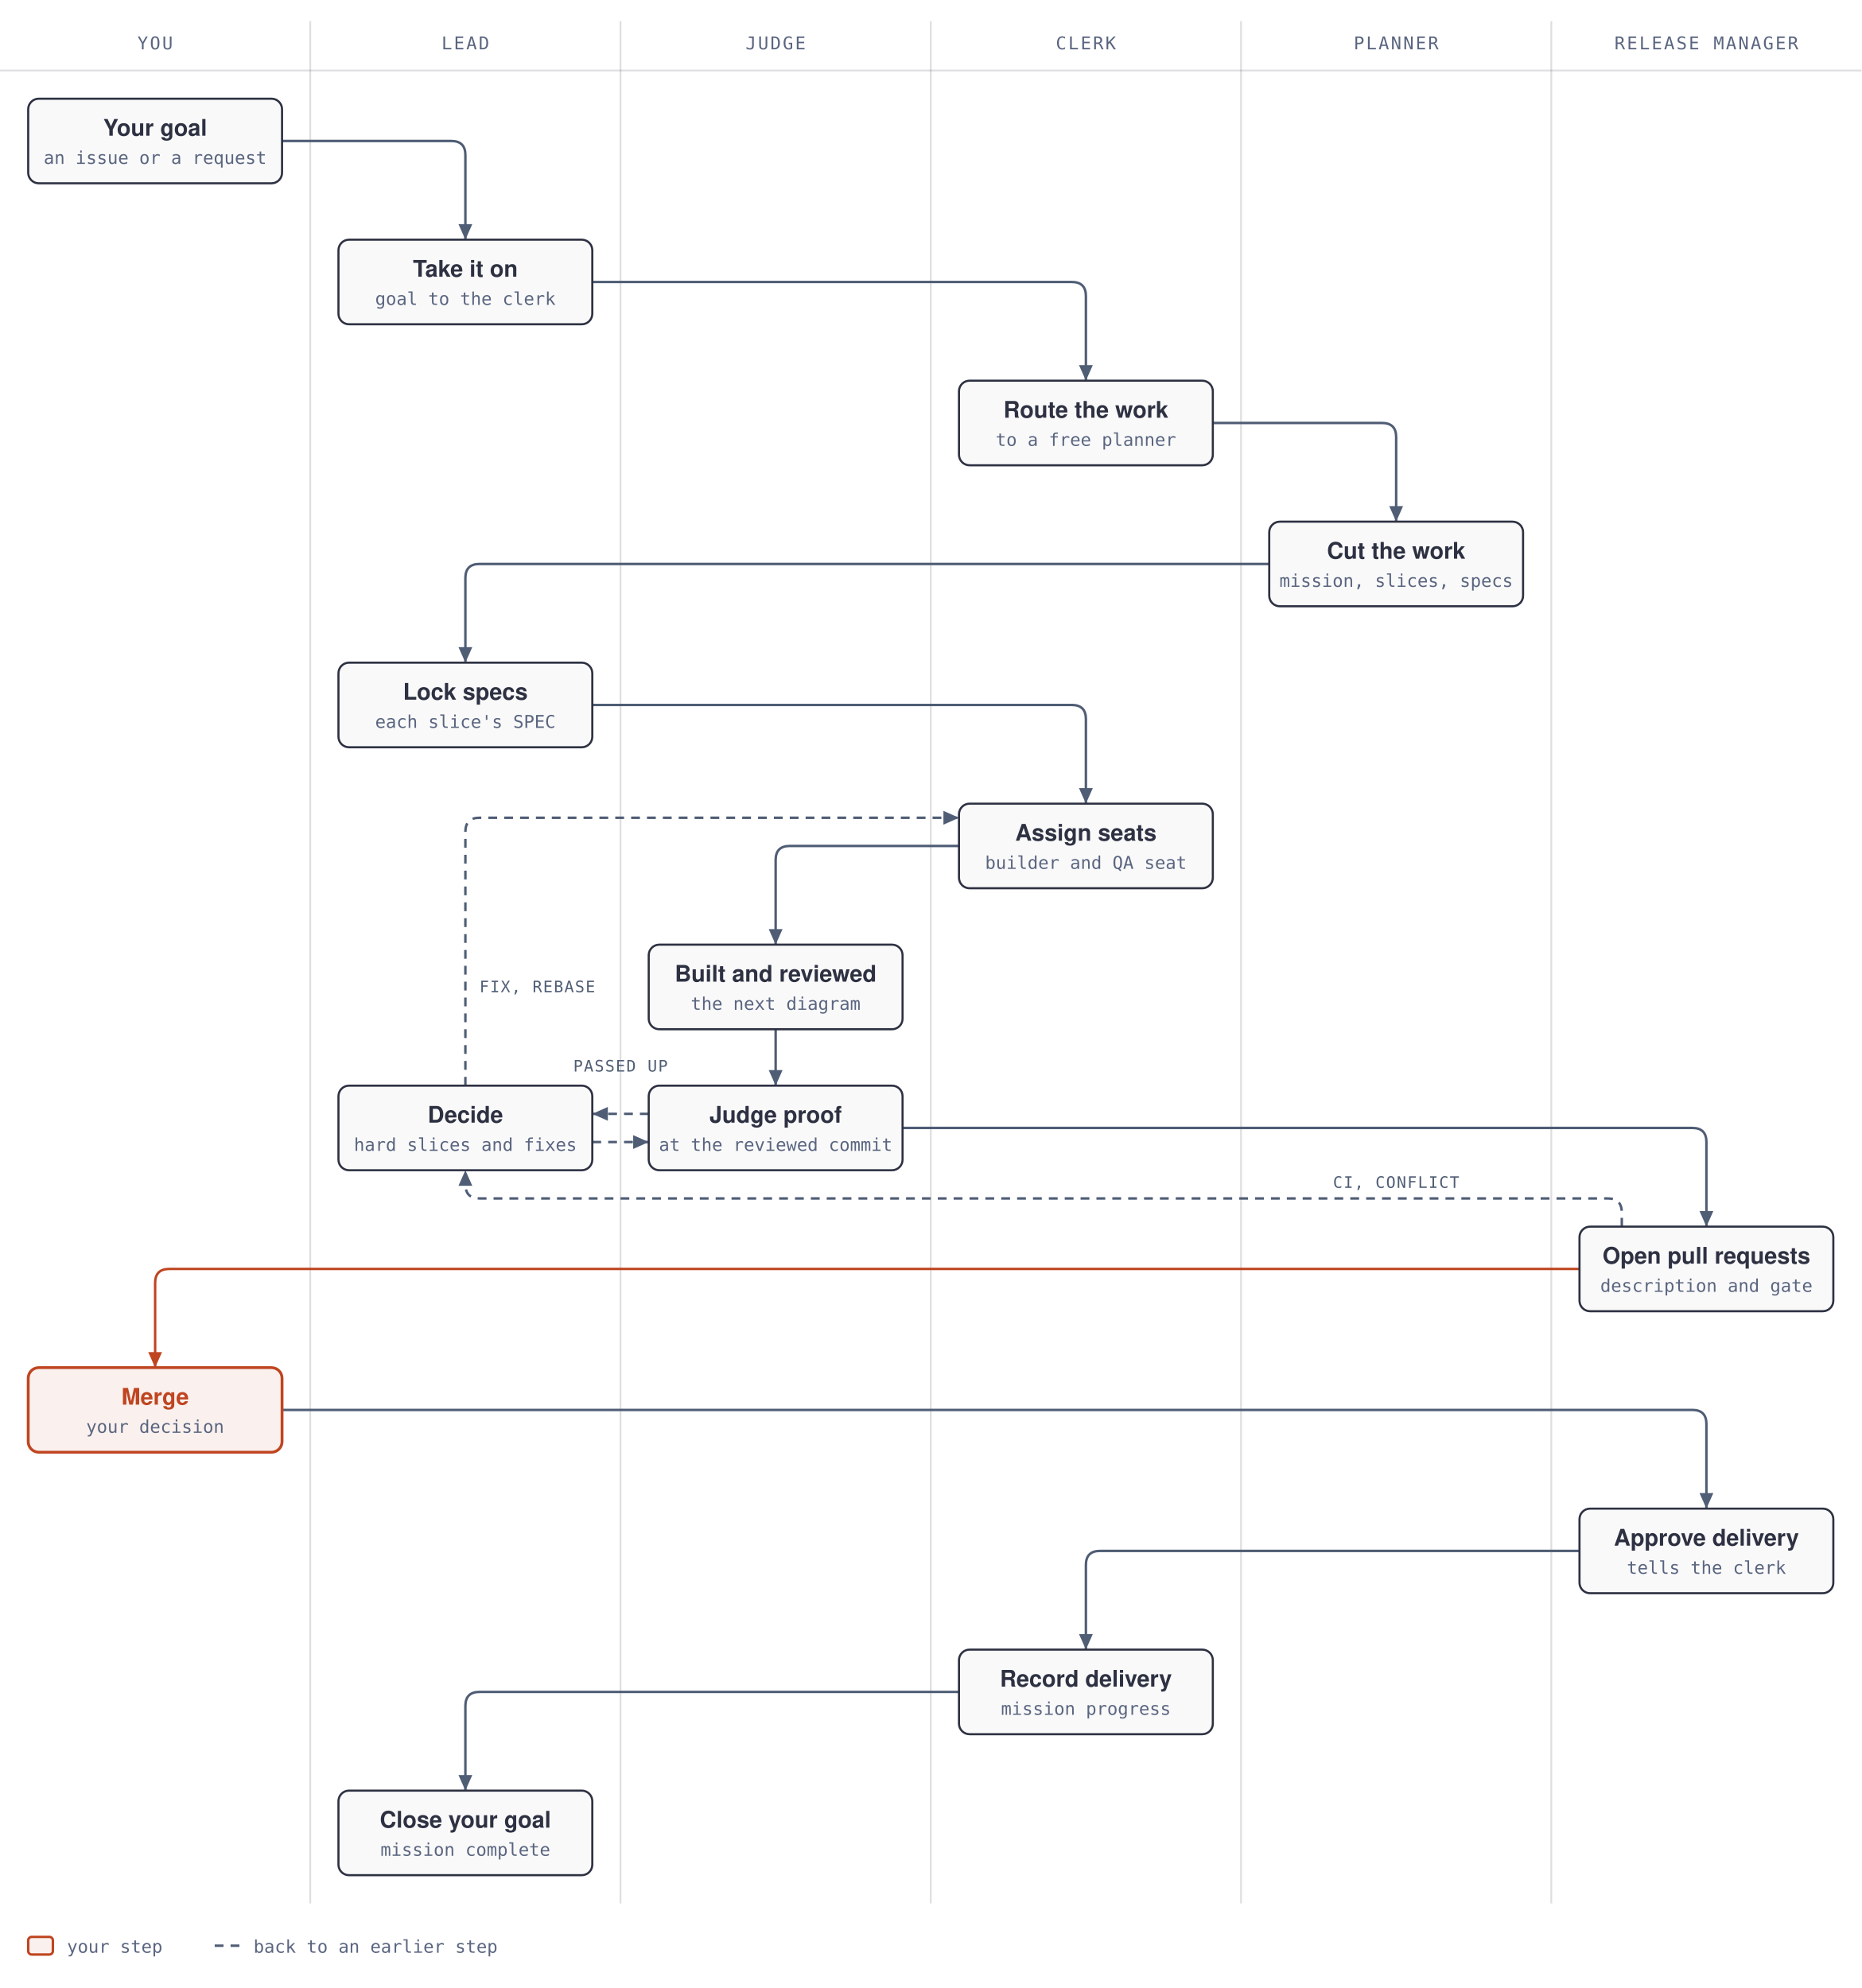
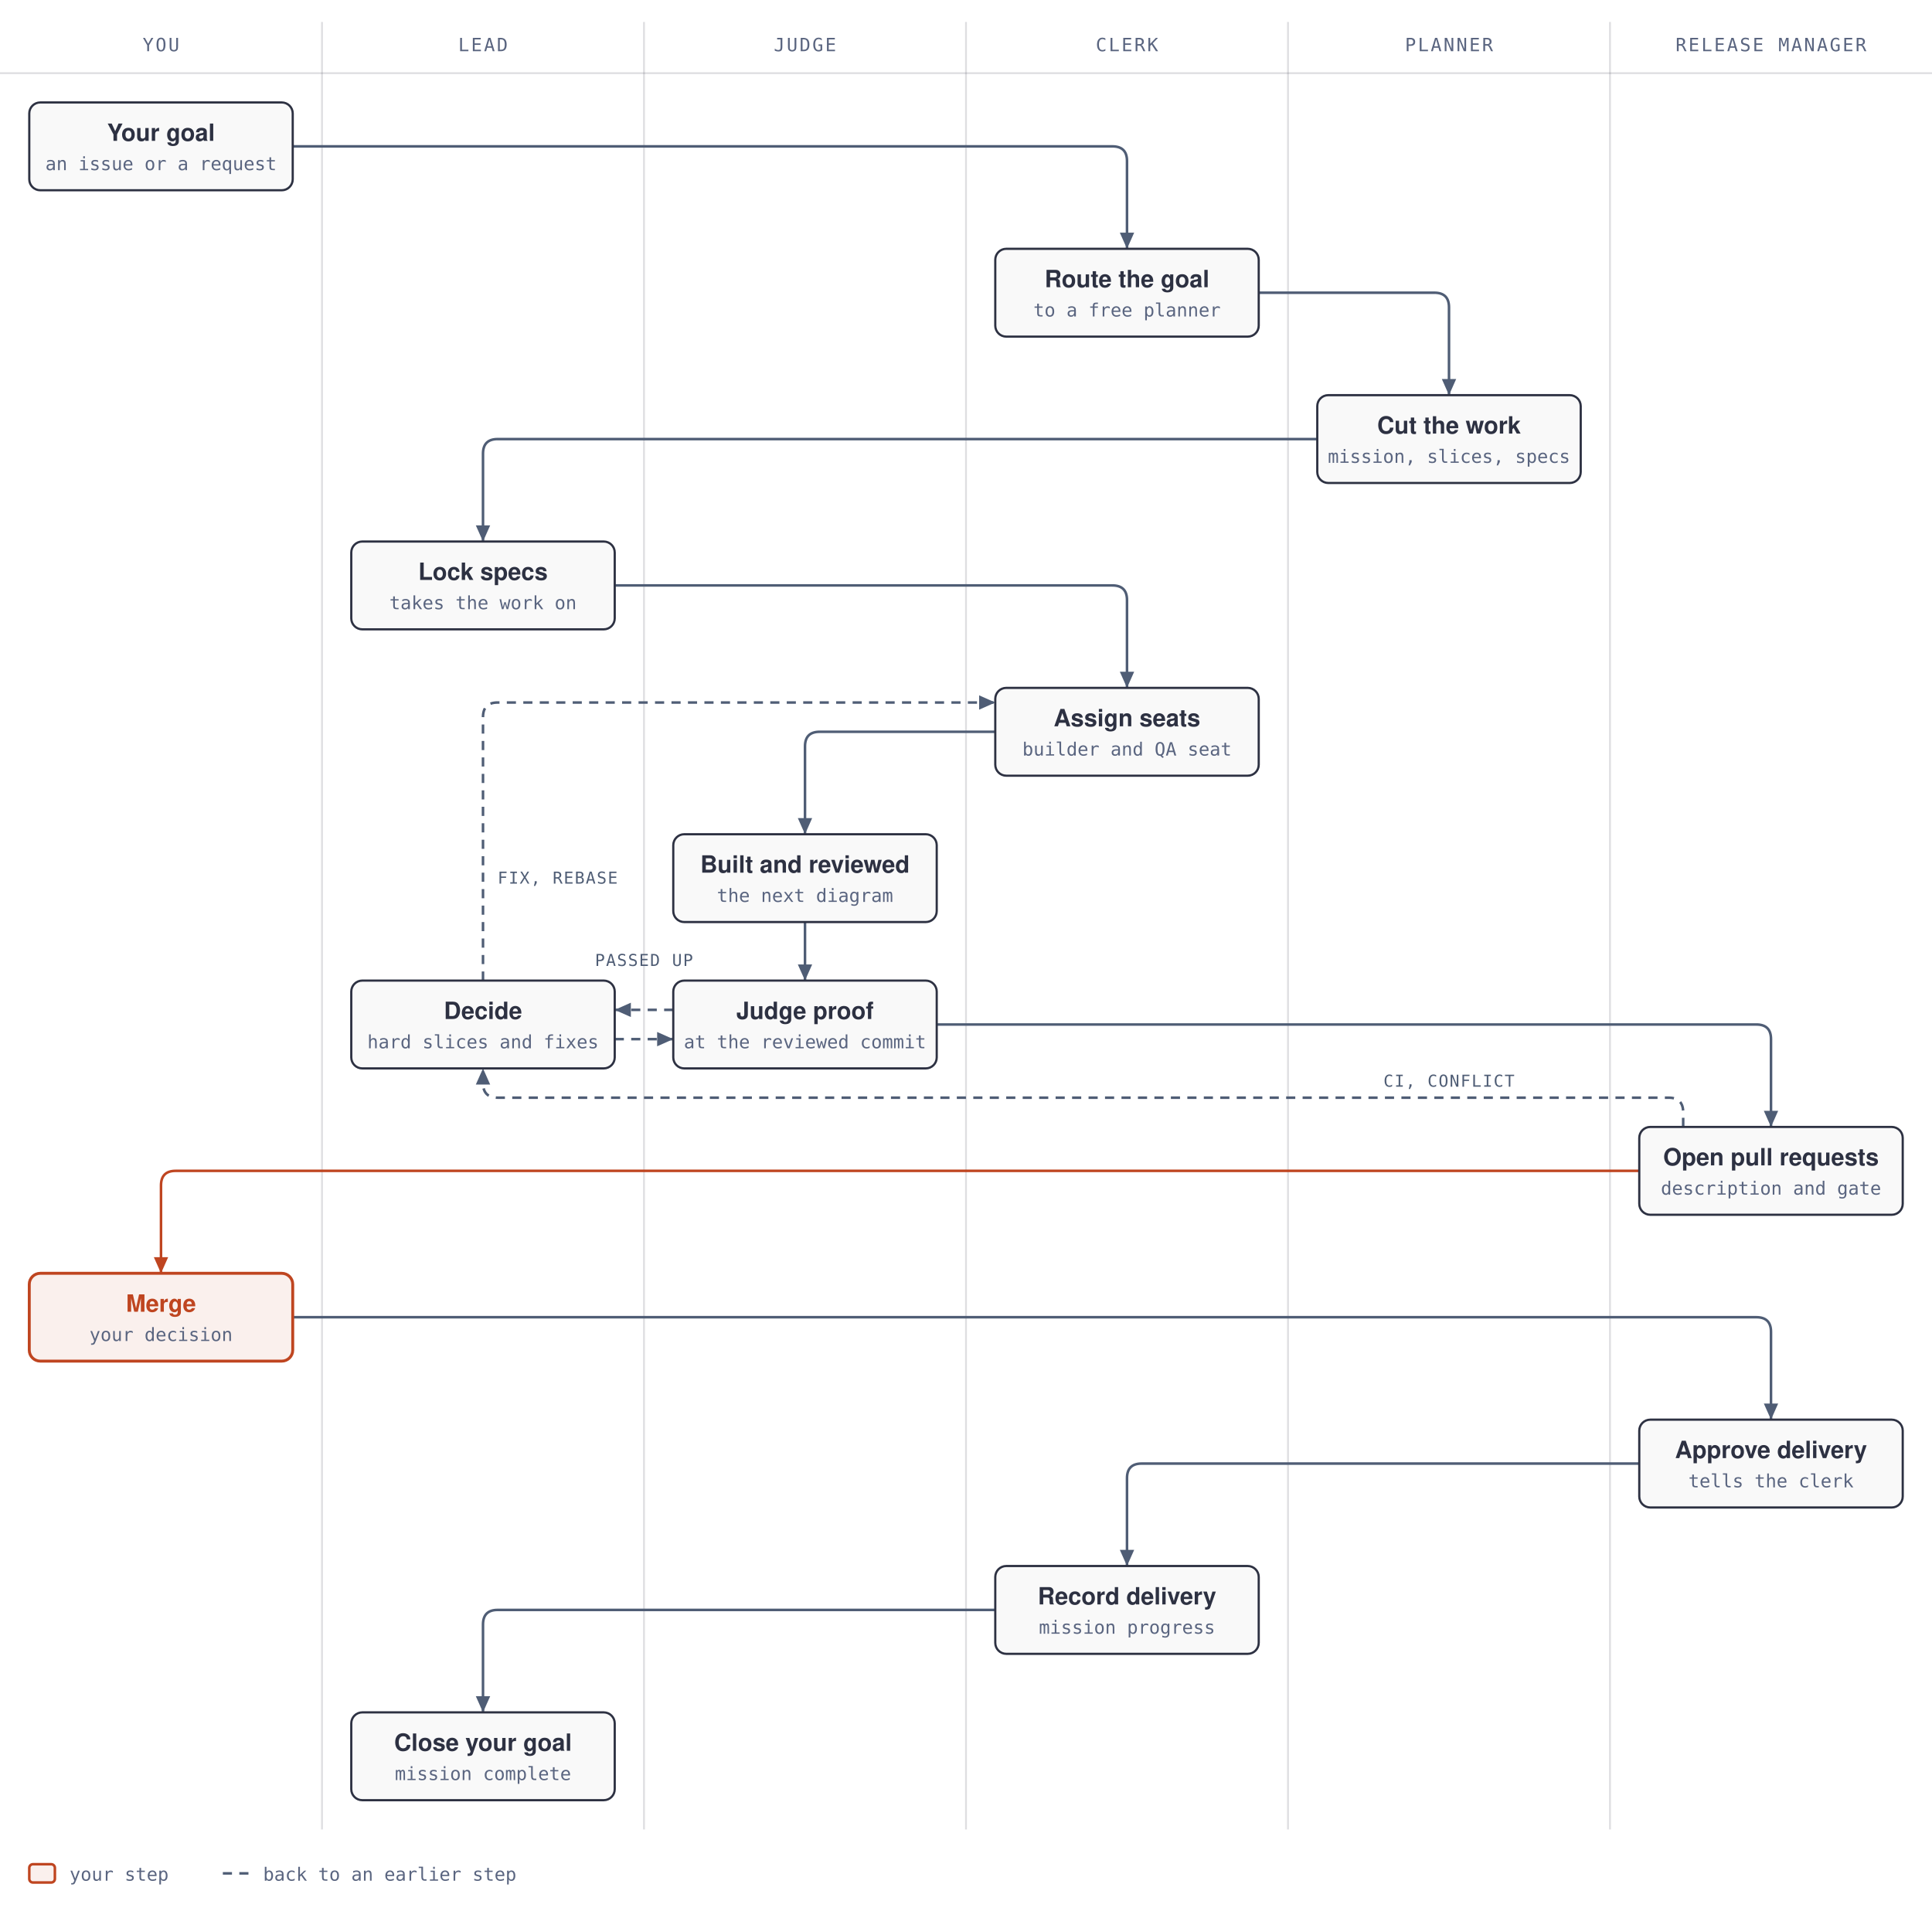
- <svg xmlns="http://www.w3.org/2000/svg" viewBox="0 0 1056 1128" width="1056" height="1128" role="img" aria-labelledby="how-the-work-moves-title how-the-work-moves-desc">
+ <svg xmlns="http://www.w3.org/2000/svg" viewBox="0 0 1056 1048" width="1056" height="1048" role="img" aria-labelledby="how-the-work-moves-title how-the-work-moves-desc">
  <defs>
    <marker id="how-the-work-moves-arrow-muted" viewBox="0 0 10 10" refX="9" refY="5" markerWidth="7" markerHeight="7" orient="auto-start-reverse">
      <path d="M0,1 L9,5 L0,9 z" fill="#4f5d75" />
    </marker>
    <marker id="how-the-work-moves-arrow-accent" viewBox="0 0 10 10" refX="9" refY="5" markerWidth="7" markerHeight="7" orient="auto-start-reverse">
      <path d="M0,1 L9,5 L0,9 z" fill="#bf4520" />
    </marker>
  </defs>
-   <line x1="176" y1="12" x2="176" y2="1080" stroke="rgba(45,49,66,0.16)" stroke-width="1" />
-   <line x1="352" y1="12" x2="352" y2="1080" stroke="rgba(45,49,66,0.16)" stroke-width="1" />
-   <line x1="528" y1="12" x2="528" y2="1080" stroke="rgba(45,49,66,0.16)" stroke-width="1" />
-   <line x1="704" y1="12" x2="704" y2="1080" stroke="rgba(45,49,66,0.16)" stroke-width="1" />
-   <line x1="880" y1="12" x2="880" y2="1080" stroke="rgba(45,49,66,0.16)" stroke-width="1" />
+   <line x1="176" y1="12" x2="176" y2="1000" stroke="rgba(45,49,66,0.16)" stroke-width="1" />
+   <line x1="352" y1="12" x2="352" y2="1000" stroke="rgba(45,49,66,0.16)" stroke-width="1" />
+   <line x1="528" y1="12" x2="528" y2="1000" stroke="rgba(45,49,66,0.16)" stroke-width="1" />
+   <line x1="704" y1="12" x2="704" y2="1000" stroke="rgba(45,49,66,0.16)" stroke-width="1" />
+   <line x1="880" y1="12" x2="880" y2="1000" stroke="rgba(45,49,66,0.16)" stroke-width="1" />
  <line x1="0" y1="40" x2="1056" y2="40" stroke="rgba(45,49,66,0.16)" stroke-width="1" />
-   <path d="M160,80 L256,80 Q264,80 264,88 L264,136" fill="none" stroke="#4f5d75" stroke-width="1.4" marker-end="url(#how-the-work-moves-arrow-muted)" />
-   <path d="M336,160 L608,160 Q616,160 616,168 L616,216" fill="none" stroke="#4f5d75" stroke-width="1.4" marker-end="url(#how-the-work-moves-arrow-muted)" />
-   <path d="M688,240 L784,240 Q792,240 792,248 L792,296" fill="none" stroke="#4f5d75" stroke-width="1.4" marker-end="url(#how-the-work-moves-arrow-muted)" />
-   <path d="M720,320 L272,320 Q264,320 264,328 L264,376" fill="none" stroke="#4f5d75" stroke-width="1.4" marker-end="url(#how-the-work-moves-arrow-muted)" />
-   <path d="M336,400 L608,400 Q616,400 616,408 L616,456" fill="none" stroke="#4f5d75" stroke-width="1.4" marker-end="url(#how-the-work-moves-arrow-muted)" />
-   <path d="M544,480 L448,480 Q440,480 440,488 L440,536" fill="none" stroke="#4f5d75" stroke-width="1.4" marker-end="url(#how-the-work-moves-arrow-muted)" />
-   <path d="M440,584 L440,616" fill="none" stroke="#4f5d75" stroke-width="1.4" marker-end="url(#how-the-work-moves-arrow-muted)" />
-   <path d="M512,640 L960,640 Q968,640 968,648 L968,696" fill="none" stroke="#4f5d75" stroke-width="1.4" marker-end="url(#how-the-work-moves-arrow-muted)" />
-   <path d="M896,720 L96,720 Q88,720 88,728 L88,776" fill="none" stroke="#bf4520" stroke-width="1.4" marker-end="url(#how-the-work-moves-arrow-accent)" />
-   <path d="M160,800 L960,800 Q968,800 968,808 L968,856" fill="none" stroke="#4f5d75" stroke-width="1.4" marker-end="url(#how-the-work-moves-arrow-muted)" />
-   <path d="M896,880 L624,880 Q616,880 616,888 L616,936" fill="none" stroke="#4f5d75" stroke-width="1.4" marker-end="url(#how-the-work-moves-arrow-muted)" />
-   <path d="M544,960 L272,960 Q264,960 264,968 L264,1016" fill="none" stroke="#4f5d75" stroke-width="1.4" marker-end="url(#how-the-work-moves-arrow-muted)" />
-   <path d="M368,632 L336,632" fill="none" stroke="#4f5d75" stroke-width="1.4" stroke-dasharray="5,4" marker-end="url(#how-the-work-moves-arrow-muted)" />
-   <path d="M336,648 L368,648" fill="none" stroke="#4f5d75" stroke-width="1.4" stroke-dasharray="5,4" marker-end="url(#how-the-work-moves-arrow-muted)" />
-   <path d="M920,696 L920,688 Q920,680 912,680 L272,680 Q264,680 264,672 L264,664" fill="none" stroke="#4f5d75" stroke-width="1.4" stroke-dasharray="5,4" marker-end="url(#how-the-work-moves-arrow-muted)" />
-   <path d="M264,616 L264,472 Q264,464 272,464 L544,464" fill="none" stroke="#4f5d75" stroke-width="1.4" stroke-dasharray="5,4" marker-end="url(#how-the-work-moves-arrow-muted)" />
+   <path d="M160,80 L608,80 Q616,80 616,88 L616,136" fill="none" stroke="#4f5d75" stroke-width="1.4" marker-end="url(#how-the-work-moves-arrow-muted)" />
+   <path d="M688,160 L784,160 Q792,160 792,168 L792,216" fill="none" stroke="#4f5d75" stroke-width="1.4" marker-end="url(#how-the-work-moves-arrow-muted)" />
+   <path d="M720,240 L272,240 Q264,240 264,248 L264,296" fill="none" stroke="#4f5d75" stroke-width="1.4" marker-end="url(#how-the-work-moves-arrow-muted)" />
+   <path d="M336,320 L608,320 Q616,320 616,328 L616,376" fill="none" stroke="#4f5d75" stroke-width="1.4" marker-end="url(#how-the-work-moves-arrow-muted)" />
+   <path d="M544,400 L448,400 Q440,400 440,408 L440,456" fill="none" stroke="#4f5d75" stroke-width="1.4" marker-end="url(#how-the-work-moves-arrow-muted)" />
+   <path d="M440,504 L440,536" fill="none" stroke="#4f5d75" stroke-width="1.4" marker-end="url(#how-the-work-moves-arrow-muted)" />
+   <path d="M512,560 L960,560 Q968,560 968,568 L968,616" fill="none" stroke="#4f5d75" stroke-width="1.4" marker-end="url(#how-the-work-moves-arrow-muted)" />
+   <path d="M896,640 L96,640 Q88,640 88,648 L88,696" fill="none" stroke="#bf4520" stroke-width="1.4" marker-end="url(#how-the-work-moves-arrow-accent)" />
+   <path d="M160,720 L960,720 Q968,720 968,728 L968,776" fill="none" stroke="#4f5d75" stroke-width="1.4" marker-end="url(#how-the-work-moves-arrow-muted)" />
+   <path d="M896,800 L624,800 Q616,800 616,808 L616,856" fill="none" stroke="#4f5d75" stroke-width="1.4" marker-end="url(#how-the-work-moves-arrow-muted)" />
+   <path d="M544,880 L272,880 Q264,880 264,888 L264,936" fill="none" stroke="#4f5d75" stroke-width="1.4" marker-end="url(#how-the-work-moves-arrow-muted)" />
+   <path d="M368,552 L336,552" fill="none" stroke="#4f5d75" stroke-width="1.4" stroke-dasharray="5,4" marker-end="url(#how-the-work-moves-arrow-muted)" />
+   <path d="M336,568 L368,568" fill="none" stroke="#4f5d75" stroke-width="1.4" stroke-dasharray="5,4" marker-end="url(#how-the-work-moves-arrow-muted)" />
+   <path d="M920,616 L920,608 Q920,600 912,600 L272,600 Q264,600 264,592 L264,584" fill="none" stroke="#4f5d75" stroke-width="1.4" stroke-dasharray="5,4" marker-end="url(#how-the-work-moves-arrow-muted)" />
+   <path d="M264,536 L264,392 Q264,384 272,384 L544,384" fill="none" stroke="#4f5d75" stroke-width="1.4" stroke-dasharray="5,4" marker-end="url(#how-the-work-moves-arrow-muted)" />
  <text x="88" y="28" font-family="'Geist Mono', ui-monospace, SFMono-Regular, Menlo, Consolas, monospace" font-size="10" font-weight="400" fill="#5a6580" text-anchor="middle" letter-spacing="1">YOU</text>
  <text x="264" y="28" font-family="'Geist Mono', ui-monospace, SFMono-Regular, Menlo, Consolas, monospace" font-size="10" font-weight="400" fill="#5a6580" text-anchor="middle" letter-spacing="1">LEAD</text>
  <text x="440" y="28" font-family="'Geist Mono', ui-monospace, SFMono-Regular, Menlo, Consolas, monospace" font-size="10" font-weight="400" fill="#5a6580" text-anchor="middle" letter-spacing="1">JUDGE</text>
  <text x="616" y="28" font-family="'Geist Mono', ui-monospace, SFMono-Regular, Menlo, Consolas, monospace" font-size="10" font-weight="400" fill="#5a6580" text-anchor="middle" letter-spacing="1">CLERK</text>
  <text x="792" y="28" font-family="'Geist Mono', ui-monospace, SFMono-Regular, Menlo, Consolas, monospace" font-size="10" font-weight="400" fill="#5a6580" text-anchor="middle" letter-spacing="1">PLANNER</text>
  <text x="968" y="28" font-family="'Geist Mono', ui-monospace, SFMono-Regular, Menlo, Consolas, monospace" font-size="10" font-weight="400" fill="#5a6580" text-anchor="middle" letter-spacing="1">RELEASE MANAGER</text>
  <rect x="16" y="56" width="144" height="48" rx="6" fill="rgba(45,49,66,0.03)" stroke="#2d3142" stroke-width="1.2" />
  <text x="88" y="77" font-family="Geist, system-ui, -apple-system, 'Segoe UI', Helvetica, Arial, sans-serif" font-size="13" font-weight="600" fill="#2d3142" text-anchor="middle">Your goal</text>
  <text x="88" y="93" font-family="'Geist Mono', ui-monospace, SFMono-Regular, Menlo, Consolas, monospace" font-size="10" font-weight="400" fill="#5a6580" text-anchor="middle">an issue or a request</text>
-   <rect x="192" y="136" width="144" height="48" rx="6" fill="rgba(45,49,66,0.03)" stroke="#2d3142" stroke-width="1.2" />
-   <text x="264" y="157" font-family="Geist, system-ui, -apple-system, 'Segoe UI', Helvetica, Arial, sans-serif" font-size="13" font-weight="600" fill="#2d3142" text-anchor="middle">Take it on</text>
-   <text x="264" y="173" font-family="'Geist Mono', ui-monospace, SFMono-Regular, Menlo, Consolas, monospace" font-size="10" font-weight="400" fill="#5a6580" text-anchor="middle">goal to the clerk</text>
-   <rect x="544" y="216" width="144" height="48" rx="6" fill="rgba(45,49,66,0.03)" stroke="#2d3142" stroke-width="1.2" />
-   <text x="616" y="237" font-family="Geist, system-ui, -apple-system, 'Segoe UI', Helvetica, Arial, sans-serif" font-size="13" font-weight="600" fill="#2d3142" text-anchor="middle">Route the work</text>
-   <text x="616" y="253" font-family="'Geist Mono', ui-monospace, SFMono-Regular, Menlo, Consolas, monospace" font-size="10" font-weight="400" fill="#5a6580" text-anchor="middle">to a free planner</text>
-   <rect x="720" y="296" width="144" height="48" rx="6" fill="rgba(45,49,66,0.03)" stroke="#2d3142" stroke-width="1.2" />
-   <text x="792" y="317" font-family="Geist, system-ui, -apple-system, 'Segoe UI', Helvetica, Arial, sans-serif" font-size="13" font-weight="600" fill="#2d3142" text-anchor="middle">Cut the work</text>
-   <text x="792" y="333" font-family="'Geist Mono', ui-monospace, SFMono-Regular, Menlo, Consolas, monospace" font-size="10" font-weight="400" fill="#5a6580" text-anchor="middle">mission, slices, specs</text>
-   <rect x="192" y="376" width="144" height="48" rx="6" fill="rgba(45,49,66,0.03)" stroke="#2d3142" stroke-width="1.2" />
-   <text x="264" y="397" font-family="Geist, system-ui, -apple-system, 'Segoe UI', Helvetica, Arial, sans-serif" font-size="13" font-weight="600" fill="#2d3142" text-anchor="middle">Lock specs</text>
-   <text x="264" y="413" font-family="'Geist Mono', ui-monospace, SFMono-Regular, Menlo, Consolas, monospace" font-size="10" font-weight="400" fill="#5a6580" text-anchor="middle">each slice's SPEC</text>
-   <rect x="544" y="456" width="144" height="48" rx="6" fill="rgba(45,49,66,0.03)" stroke="#2d3142" stroke-width="1.2" />
-   <text x="616" y="477" font-family="Geist, system-ui, -apple-system, 'Segoe UI', Helvetica, Arial, sans-serif" font-size="13" font-weight="600" fill="#2d3142" text-anchor="middle">Assign seats</text>
-   <text x="616" y="493" font-family="'Geist Mono', ui-monospace, SFMono-Regular, Menlo, Consolas, monospace" font-size="10" font-weight="400" fill="#5a6580" text-anchor="middle">builder and QA seat</text>
+   <rect x="544" y="136" width="144" height="48" rx="6" fill="rgba(45,49,66,0.03)" stroke="#2d3142" stroke-width="1.2" />
+   <text x="616" y="157" font-family="Geist, system-ui, -apple-system, 'Segoe UI', Helvetica, Arial, sans-serif" font-size="13" font-weight="600" fill="#2d3142" text-anchor="middle">Route the goal</text>
+   <text x="616" y="173" font-family="'Geist Mono', ui-monospace, SFMono-Regular, Menlo, Consolas, monospace" font-size="10" font-weight="400" fill="#5a6580" text-anchor="middle">to a free planner</text>
+   <rect x="720" y="216" width="144" height="48" rx="6" fill="rgba(45,49,66,0.03)" stroke="#2d3142" stroke-width="1.2" />
+   <text x="792" y="237" font-family="Geist, system-ui, -apple-system, 'Segoe UI', Helvetica, Arial, sans-serif" font-size="13" font-weight="600" fill="#2d3142" text-anchor="middle">Cut the work</text>
+   <text x="792" y="253" font-family="'Geist Mono', ui-monospace, SFMono-Regular, Menlo, Consolas, monospace" font-size="10" font-weight="400" fill="#5a6580" text-anchor="middle">mission, slices, specs</text>
+   <rect x="192" y="296" width="144" height="48" rx="6" fill="rgba(45,49,66,0.03)" stroke="#2d3142" stroke-width="1.2" />
+   <text x="264" y="317" font-family="Geist, system-ui, -apple-system, 'Segoe UI', Helvetica, Arial, sans-serif" font-size="13" font-weight="600" fill="#2d3142" text-anchor="middle">Lock specs</text>
+   <text x="264" y="333" font-family="'Geist Mono', ui-monospace, SFMono-Regular, Menlo, Consolas, monospace" font-size="10" font-weight="400" fill="#5a6580" text-anchor="middle">takes the work on</text>
+   <rect x="544" y="376" width="144" height="48" rx="6" fill="rgba(45,49,66,0.03)" stroke="#2d3142" stroke-width="1.2" />
+   <text x="616" y="397" font-family="Geist, system-ui, -apple-system, 'Segoe UI', Helvetica, Arial, sans-serif" font-size="13" font-weight="600" fill="#2d3142" text-anchor="middle">Assign seats</text>
+   <text x="616" y="413" font-family="'Geist Mono', ui-monospace, SFMono-Regular, Menlo, Consolas, monospace" font-size="10" font-weight="400" fill="#5a6580" text-anchor="middle">builder and QA seat</text>
+   <rect x="368" y="456" width="144" height="48" rx="6" fill="rgba(45,49,66,0.03)" stroke="#2d3142" stroke-width="1.2" />
+   <text x="440" y="477" font-family="Geist, system-ui, -apple-system, 'Segoe UI', Helvetica, Arial, sans-serif" font-size="13" font-weight="600" fill="#2d3142" text-anchor="middle">Built and reviewed</text>
+   <text x="440" y="493" font-family="'Geist Mono', ui-monospace, SFMono-Regular, Menlo, Consolas, monospace" font-size="10" font-weight="400" fill="#5a6580" text-anchor="middle">the next diagram</text>
  <rect x="368" y="536" width="144" height="48" rx="6" fill="rgba(45,49,66,0.03)" stroke="#2d3142" stroke-width="1.2" />
-   <text x="440" y="557" font-family="Geist, system-ui, -apple-system, 'Segoe UI', Helvetica, Arial, sans-serif" font-size="13" font-weight="600" fill="#2d3142" text-anchor="middle">Built and reviewed</text>
-   <text x="440" y="573" font-family="'Geist Mono', ui-monospace, SFMono-Regular, Menlo, Consolas, monospace" font-size="10" font-weight="400" fill="#5a6580" text-anchor="middle">the next diagram</text>
-   <rect x="368" y="616" width="144" height="48" rx="6" fill="rgba(45,49,66,0.03)" stroke="#2d3142" stroke-width="1.2" />
-   <text x="440" y="637" font-family="Geist, system-ui, -apple-system, 'Segoe UI', Helvetica, Arial, sans-serif" font-size="13" font-weight="600" fill="#2d3142" text-anchor="middle">Judge proof</text>
-   <text x="440" y="653" font-family="'Geist Mono', ui-monospace, SFMono-Regular, Menlo, Consolas, monospace" font-size="10" font-weight="400" fill="#5a6580" text-anchor="middle">at the reviewed commit</text>
-   <rect x="896" y="696" width="144" height="48" rx="6" fill="rgba(45,49,66,0.03)" stroke="#2d3142" stroke-width="1.2" />
-   <text x="968" y="717" font-family="Geist, system-ui, -apple-system, 'Segoe UI', Helvetica, Arial, sans-serif" font-size="13" font-weight="600" fill="#2d3142" text-anchor="middle">Open pull requests</text>
-   <text x="968" y="733" font-family="'Geist Mono', ui-monospace, SFMono-Regular, Menlo, Consolas, monospace" font-size="10" font-weight="400" fill="#5a6580" text-anchor="middle">description and gate</text>
-   <rect x="16" y="776" width="144" height="48" rx="6" fill="rgba(191,69,32,0.08)" stroke="#bf4520" stroke-width="1.6" />
-   <text x="88" y="797" font-family="Geist, system-ui, -apple-system, 'Segoe UI', Helvetica, Arial, sans-serif" font-size="13" font-weight="600" fill="#bf4520" text-anchor="middle">Merge</text>
-   <text x="88" y="813" font-family="'Geist Mono', ui-monospace, SFMono-Regular, Menlo, Consolas, monospace" font-size="10" font-weight="400" fill="#5a6580" text-anchor="middle">your decision</text>
-   <rect x="896" y="856" width="144" height="48" rx="6" fill="rgba(45,49,66,0.03)" stroke="#2d3142" stroke-width="1.2" />
-   <text x="968" y="877" font-family="Geist, system-ui, -apple-system, 'Segoe UI', Helvetica, Arial, sans-serif" font-size="13" font-weight="600" fill="#2d3142" text-anchor="middle">Approve delivery</text>
-   <text x="968" y="893" font-family="'Geist Mono', ui-monospace, SFMono-Regular, Menlo, Consolas, monospace" font-size="10" font-weight="400" fill="#5a6580" text-anchor="middle">tells the clerk</text>
-   <rect x="544" y="936" width="144" height="48" rx="6" fill="rgba(45,49,66,0.03)" stroke="#2d3142" stroke-width="1.2" />
-   <text x="616" y="957" font-family="Geist, system-ui, -apple-system, 'Segoe UI', Helvetica, Arial, sans-serif" font-size="13" font-weight="600" fill="#2d3142" text-anchor="middle">Record delivery</text>
-   <text x="616" y="973" font-family="'Geist Mono', ui-monospace, SFMono-Regular, Menlo, Consolas, monospace" font-size="10" font-weight="400" fill="#5a6580" text-anchor="middle">mission progress</text>
-   <rect x="192" y="1016" width="144" height="48" rx="6" fill="rgba(45,49,66,0.03)" stroke="#2d3142" stroke-width="1.2" />
-   <text x="264" y="1037" font-family="Geist, system-ui, -apple-system, 'Segoe UI', Helvetica, Arial, sans-serif" font-size="13" font-weight="600" fill="#2d3142" text-anchor="middle">Close your goal</text>
-   <text x="264" y="1053" font-family="'Geist Mono', ui-monospace, SFMono-Regular, Menlo, Consolas, monospace" font-size="10" font-weight="400" fill="#5a6580" text-anchor="middle">mission complete</text>
-   <rect x="192" y="616" width="144" height="48" rx="6" fill="rgba(45,49,66,0.03)" stroke="#2d3142" stroke-width="1.2" />
-   <text x="264" y="637" font-family="Geist, system-ui, -apple-system, 'Segoe UI', Helvetica, Arial, sans-serif" font-size="13" font-weight="600" fill="#2d3142" text-anchor="middle">Decide</text>
-   <text x="264" y="653" font-family="'Geist Mono', ui-monospace, SFMono-Regular, Menlo, Consolas, monospace" font-size="10" font-weight="400" fill="#5a6580" text-anchor="middle">hard slices and fixes</text>
-   <text x="352" y="608" font-family="'Geist Mono', ui-monospace, SFMono-Regular, Menlo, Consolas, monospace" font-size="9" font-weight="400" fill="#4f5d75" text-anchor="middle" letter-spacing="0.6">PASSED UP</text>
-   <text x="792" y="674" font-family="'Geist Mono', ui-monospace, SFMono-Regular, Menlo, Consolas, monospace" font-size="9" font-weight="400" fill="#4f5d75" text-anchor="middle" letter-spacing="0.6">CI, CONFLICT</text>
-   <text x="272" y="563" font-family="'Geist Mono', ui-monospace, SFMono-Regular, Menlo, Consolas, monospace" font-size="9" font-weight="400" fill="#4f5d75" text-anchor="start" letter-spacing="0.6">FIX, REBASE</text>
-   <rect x="16" y="1099" width="14" height="10" rx="2" fill="rgba(191,69,32,0.08)" stroke="#bf4520" stroke-width="1.4" />
-   <text x="38" y="1108" font-family="'Geist Mono', ui-monospace, SFMono-Regular, Menlo, Consolas, monospace" font-size="10" fill="#5a6580">your step</text>
-   <line x1="121.8" y1="1104" x2="137.8" y2="1104" stroke="#4f5d75" stroke-width="1.4" stroke-dasharray="5,4" />
-   <text x="143.8" y="1108" font-family="'Geist Mono', ui-monospace, SFMono-Regular, Menlo, Consolas, monospace" font-size="10" fill="#5a6580">back to an earlier step</text>
+   <text x="440" y="557" font-family="Geist, system-ui, -apple-system, 'Segoe UI', Helvetica, Arial, sans-serif" font-size="13" font-weight="600" fill="#2d3142" text-anchor="middle">Judge proof</text>
+   <text x="440" y="573" font-family="'Geist Mono', ui-monospace, SFMono-Regular, Menlo, Consolas, monospace" font-size="10" font-weight="400" fill="#5a6580" text-anchor="middle">at the reviewed commit</text>
+   <rect x="896" y="616" width="144" height="48" rx="6" fill="rgba(45,49,66,0.03)" stroke="#2d3142" stroke-width="1.2" />
+   <text x="968" y="637" font-family="Geist, system-ui, -apple-system, 'Segoe UI', Helvetica, Arial, sans-serif" font-size="13" font-weight="600" fill="#2d3142" text-anchor="middle">Open pull requests</text>
+   <text x="968" y="653" font-family="'Geist Mono', ui-monospace, SFMono-Regular, Menlo, Consolas, monospace" font-size="10" font-weight="400" fill="#5a6580" text-anchor="middle">description and gate</text>
+   <rect x="16" y="696" width="144" height="48" rx="6" fill="rgba(191,69,32,0.08)" stroke="#bf4520" stroke-width="1.6" />
+   <text x="88" y="717" font-family="Geist, system-ui, -apple-system, 'Segoe UI', Helvetica, Arial, sans-serif" font-size="13" font-weight="600" fill="#bf4520" text-anchor="middle">Merge</text>
+   <text x="88" y="733" font-family="'Geist Mono', ui-monospace, SFMono-Regular, Menlo, Consolas, monospace" font-size="10" font-weight="400" fill="#5a6580" text-anchor="middle">your decision</text>
+   <rect x="896" y="776" width="144" height="48" rx="6" fill="rgba(45,49,66,0.03)" stroke="#2d3142" stroke-width="1.2" />
+   <text x="968" y="797" font-family="Geist, system-ui, -apple-system, 'Segoe UI', Helvetica, Arial, sans-serif" font-size="13" font-weight="600" fill="#2d3142" text-anchor="middle">Approve delivery</text>
+   <text x="968" y="813" font-family="'Geist Mono', ui-monospace, SFMono-Regular, Menlo, Consolas, monospace" font-size="10" font-weight="400" fill="#5a6580" text-anchor="middle">tells the clerk</text>
+   <rect x="544" y="856" width="144" height="48" rx="6" fill="rgba(45,49,66,0.03)" stroke="#2d3142" stroke-width="1.2" />
+   <text x="616" y="877" font-family="Geist, system-ui, -apple-system, 'Segoe UI', Helvetica, Arial, sans-serif" font-size="13" font-weight="600" fill="#2d3142" text-anchor="middle">Record delivery</text>
+   <text x="616" y="893" font-family="'Geist Mono', ui-monospace, SFMono-Regular, Menlo, Consolas, monospace" font-size="10" font-weight="400" fill="#5a6580" text-anchor="middle">mission progress</text>
+   <rect x="192" y="936" width="144" height="48" rx="6" fill="rgba(45,49,66,0.03)" stroke="#2d3142" stroke-width="1.2" />
+   <text x="264" y="957" font-family="Geist, system-ui, -apple-system, 'Segoe UI', Helvetica, Arial, sans-serif" font-size="13" font-weight="600" fill="#2d3142" text-anchor="middle">Close your goal</text>
+   <text x="264" y="973" font-family="'Geist Mono', ui-monospace, SFMono-Regular, Menlo, Consolas, monospace" font-size="10" font-weight="400" fill="#5a6580" text-anchor="middle">mission complete</text>
+   <rect x="192" y="536" width="144" height="48" rx="6" fill="rgba(45,49,66,0.03)" stroke="#2d3142" stroke-width="1.2" />
+   <text x="264" y="557" font-family="Geist, system-ui, -apple-system, 'Segoe UI', Helvetica, Arial, sans-serif" font-size="13" font-weight="600" fill="#2d3142" text-anchor="middle">Decide</text>
+   <text x="264" y="573" font-family="'Geist Mono', ui-monospace, SFMono-Regular, Menlo, Consolas, monospace" font-size="10" font-weight="400" fill="#5a6580" text-anchor="middle">hard slices and fixes</text>
+   <text x="352" y="528" font-family="'Geist Mono', ui-monospace, SFMono-Regular, Menlo, Consolas, monospace" font-size="9" font-weight="400" fill="#4f5d75" text-anchor="middle" letter-spacing="0.6">PASSED UP</text>
+   <text x="792" y="594" font-family="'Geist Mono', ui-monospace, SFMono-Regular, Menlo, Consolas, monospace" font-size="9" font-weight="400" fill="#4f5d75" text-anchor="middle" letter-spacing="0.6">CI, CONFLICT</text>
+   <text x="272" y="483" font-family="'Geist Mono', ui-monospace, SFMono-Regular, Menlo, Consolas, monospace" font-size="9" font-weight="400" fill="#4f5d75" text-anchor="start" letter-spacing="0.6">FIX, REBASE</text>
+   <rect x="16" y="1019" width="14" height="10" rx="2" fill="rgba(191,69,32,0.08)" stroke="#bf4520" stroke-width="1.4" />
+   <text x="38" y="1028" font-family="'Geist Mono', ui-monospace, SFMono-Regular, Menlo, Consolas, monospace" font-size="10" fill="#5a6580">your step</text>
+   <line x1="121.8" y1="1024" x2="137.8" y2="1024" stroke="#4f5d75" stroke-width="1.4" stroke-dasharray="5,4" />
+   <text x="143.8" y="1028" font-family="'Geist Mono', ui-monospace, SFMono-Regular, Menlo, Consolas, monospace" font-size="10" fill="#5a6580">back to an earlier step</text>
</svg>
